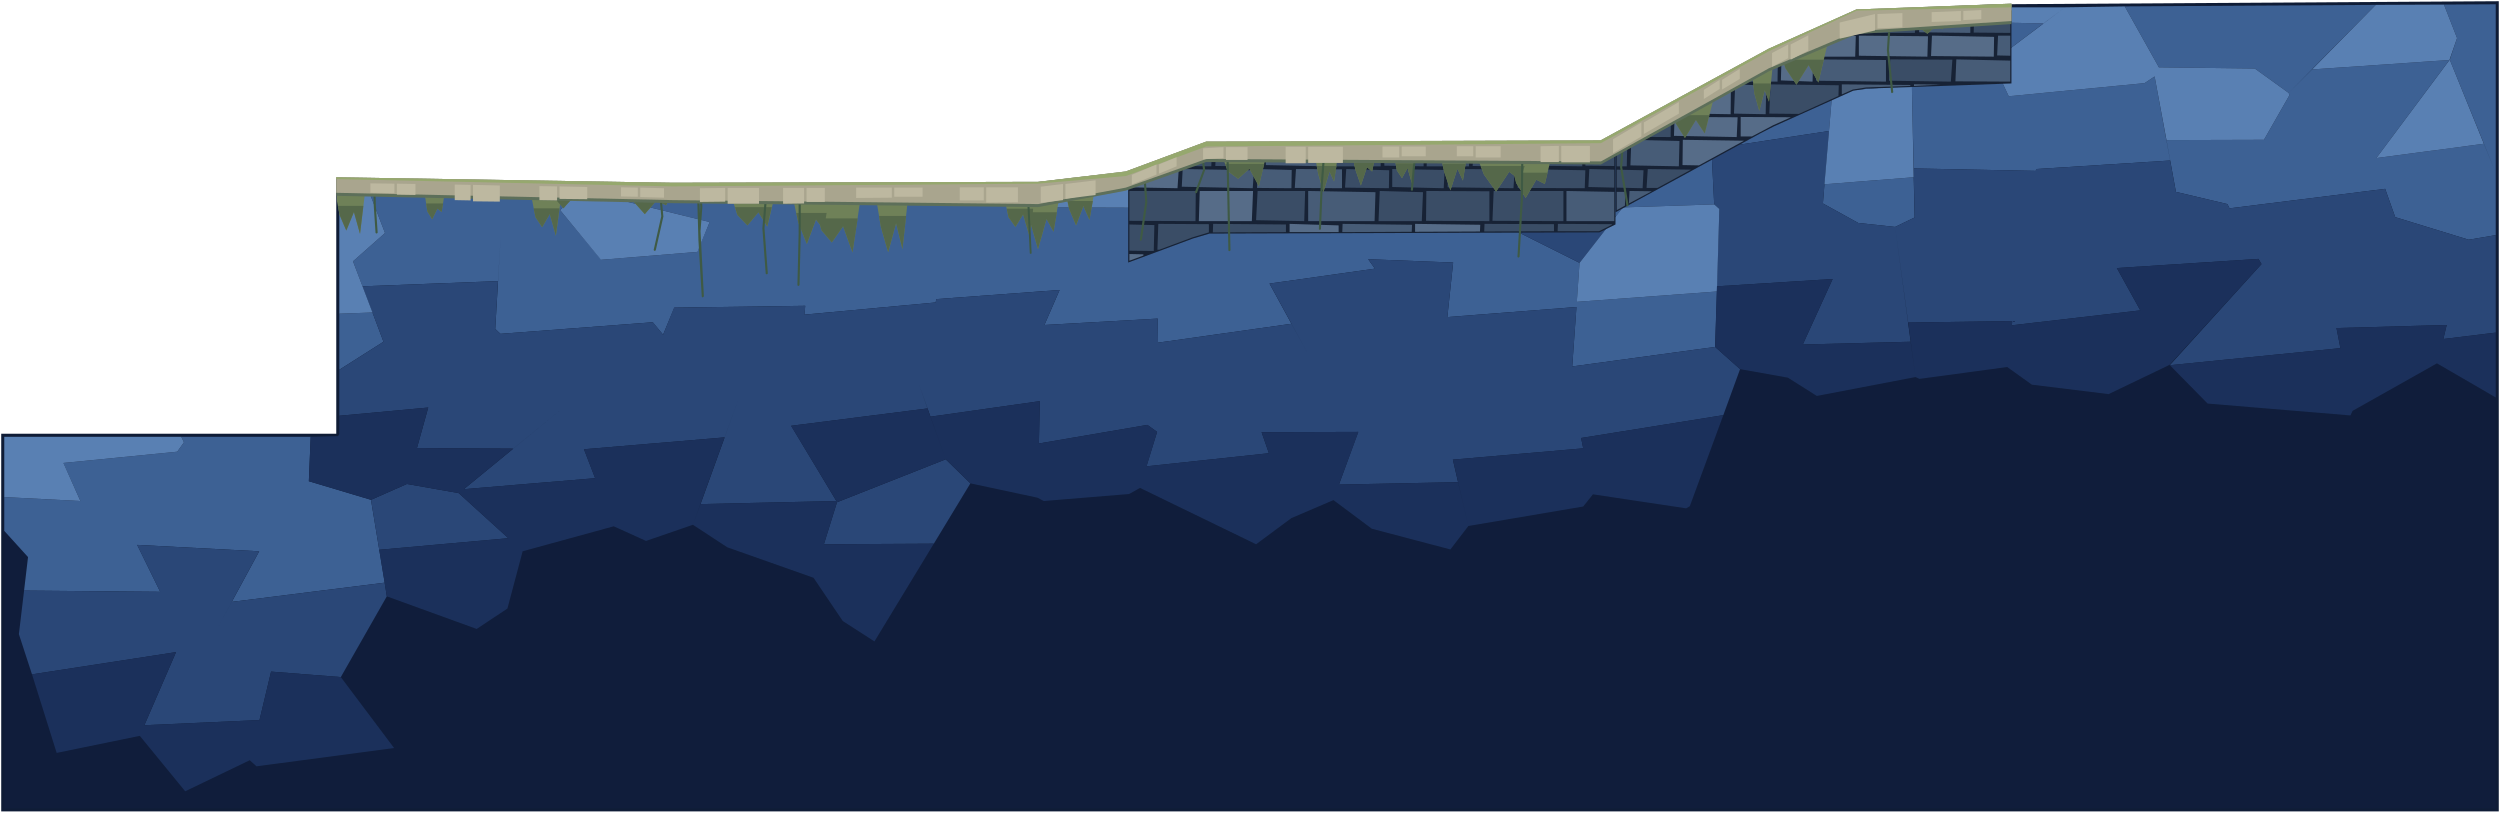
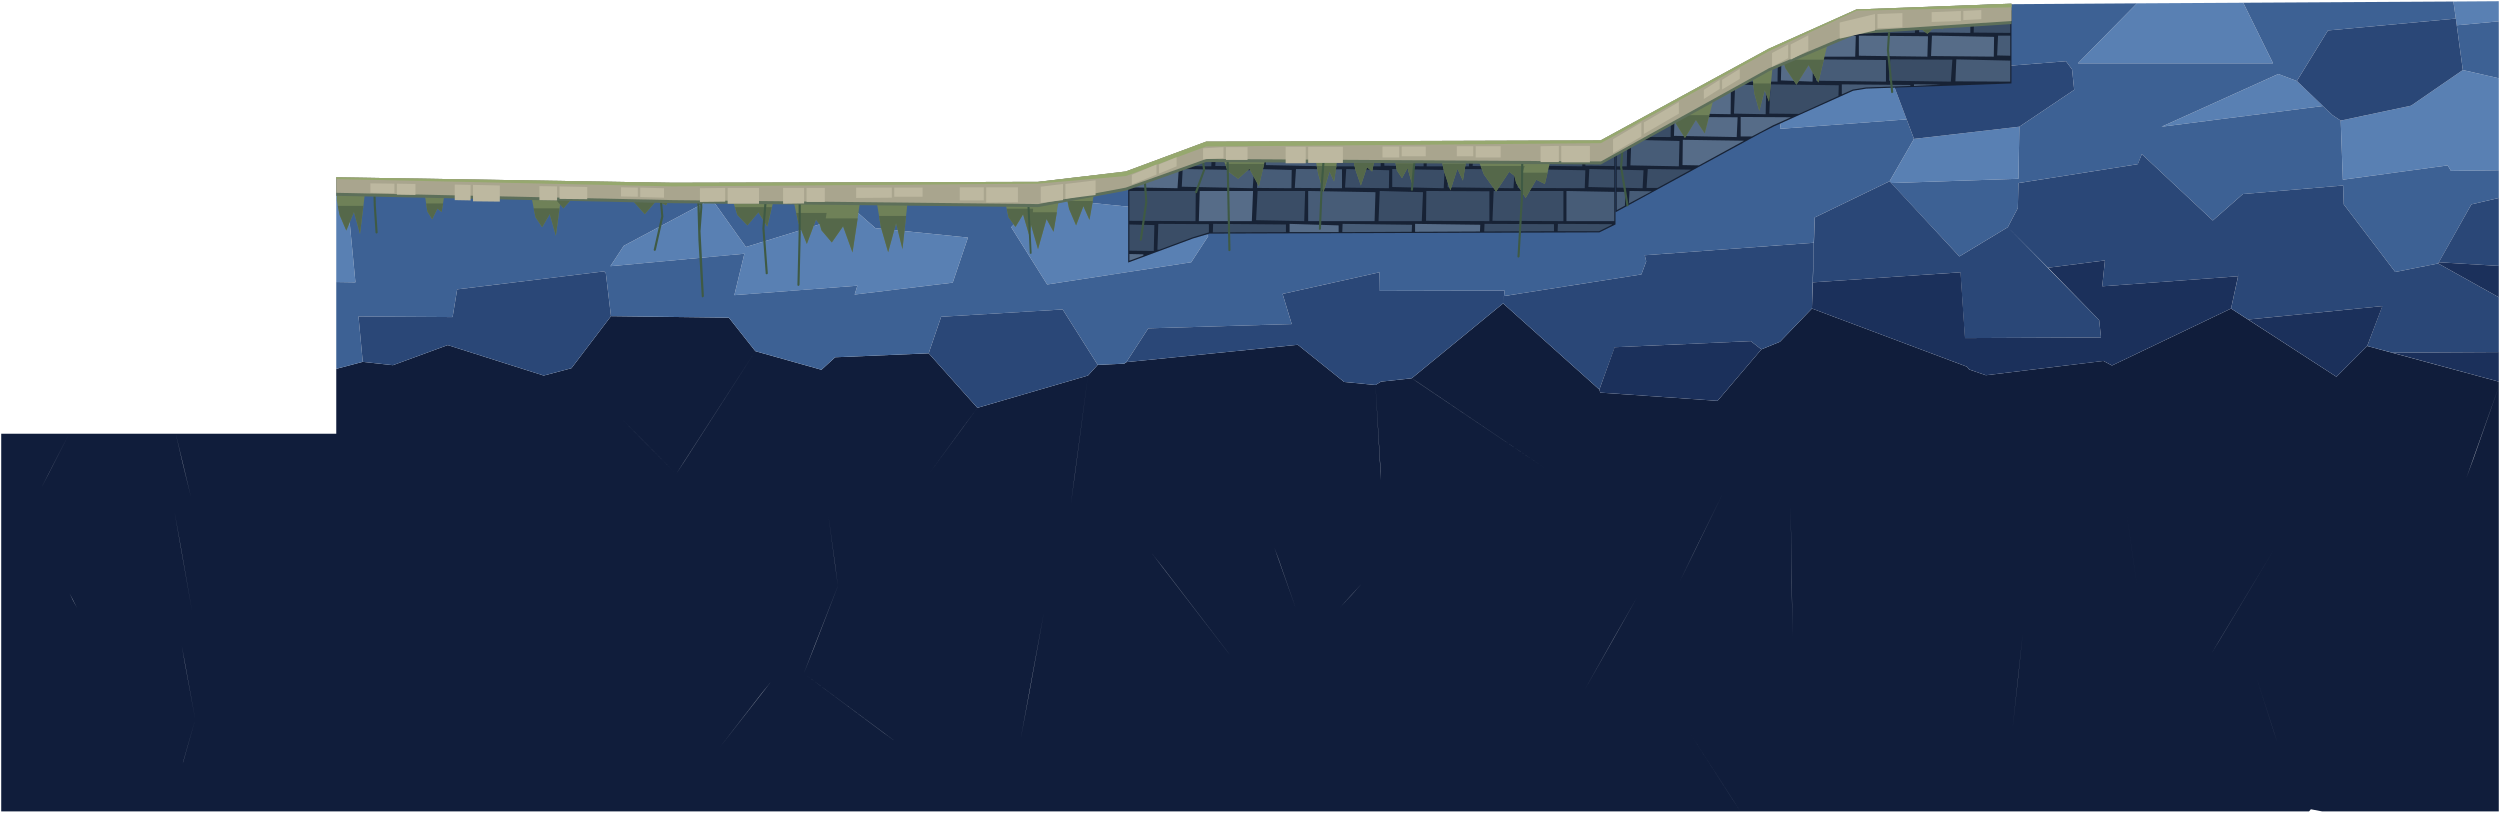
<svg xmlns="http://www.w3.org/2000/svg" width="8208" height="2668" viewBox="-4 1736 8208 2668">
-   <path d="M1100 2321 L1100 3160 L0 3160 L0 4400 L8200 4400 L8200 1740 L6560 1750 L6092 1769 L5804 1898 L5252 2199 L3956 2203 L3692 2301 L3404 2334 L2204 2338 Z" fill="#0f1c36" />
-   <path d="M816 4232 L604 4334 L455 4152 L182 4208 L61 3821 L58 3818 L88 3565 L10 3479 L10 4390 L8190 4390 L8190 3041 L7997 2929 L7720 3085 L7713 3100 L7244 3061 L7119 2934 L6919 3030 L6667 2999 L6586 2941 L6298 2980 L6285 2974 L5961 3036 L5866 2976 L5709 2948 L5544 3398 L5532 3405 L5226 3359 L5194 3399 L4817 3463 L4758 3540 L4500 3472 L4374 3378 L4236 3437 L4120 3523 L3739 3338 L3703 3358 L3423 3381 L3402 3370 L3182 3323 L2867 3842 L2763 3775 L2667 3633 L2384 3533 L2271 3459 L2117 3512 L2011 3464 L1712 3546 L1662 3734 L1561 3801 L1266 3694 L1115 3959 L1290 4192 L838 4252 Z" fill="#101d3b" />
-   <path d="M1260 2501 L1155 2594 L1186 2676 L1631 2659 L1640 2510 L1622 2816 L1639 2832 L2140 2794 L1835 2426 L1903 2361 L2326 2465 L2209 2746 L2640 2740 L2654 2586 L2637 2769 L3068 2729 L3070 2718 L3475 2688 L3425 2803 L3797 2782 L3798 2861 L4236 2799 L4164 2667 L4510 2618 L4488 2587 L4767 2598 L4748 2777 L5172 2744 L5182 2599 L4880 2448 L5301 2447 L5324 2417 L5624 2407 L5615 2225 L6001 2166 L6012 2037 L6273 2016 L6279 2289 L6680 2297 L6681 2291 L7121 2263 L7070 1987 L7037 2009 L6591 2052 L6538 1939 L6705 1813 L6365 1806 L6405 1893 L6351 1776 L6059 1794 L5808 1907 L5579 2032 L5606 2063 L5612 2178 L5260 2206 L5253 2209 L5161 2214 L5158 2209 L3958 2213 L3841 2256 L4055 2494 L3988 2419 L3429 2417 L3447 2340 L3404 2344 L3025 2346 L3037 2391 L2640 2396 L2649 2347 L2204 2348 L1195 2332 Z M2286 2563 L1969 2589 L2173 2835 Z M1255 2858 L1219 2762 L1110 2766 L1110 2950 Z M600 3188 L578 3219 L204 3256 L260 3381 L10 3368 L10 3479 L88 3565 L75 3675 L522 3679 L413 3457 L446 3525 L847 3546 L757 3712 L1259 3649 L1214 3377 L1010 3316 L1016 3170 L591 3170 Z M5173 2727 L5158 2939 L5627 2875 L5633 2693 Z M8063 1861 L8039 1932 L8190 2303 L8190 1750 L8020 1751 Z M7399 1961 L7510 2041 L7796 1752 L6972 1757 L7084 1957 Z M7513 2048 L7429 2195 L7109 2196 L7140 2366 L7309 2406 L7316 2420 L7827 2356 L7860 2449 L8101 2523 L8190 2508 L8190 2303 L8151 2208 L7798 2255 L8038 1933 L7587 1964 L7510 2041 Z M6282 2450 L6279 2318 L5986 2341 L5981 2404 L6097 2468 L6218 2481 Z" fill="#3d6194" />
-   <path d="M1402 3074 L1365 3207 L1681 3209 L1857 3065 L1913 3211 L2375 3172 L2429 3023 L2296 3391 L2742 3381 L2513 3000 L2593 3134 L3041 3077 L3013 2997 L3051 3104 L3410 3053 L3407 3192 L3763 3131 L3795 3154 L3760 3267 L4162 3224 L4138 3155 L4456 3154 L4511 3002 L4392 3327 L4783 3319 L4766 3245 L5194 3208 L5187 3174 L5654 3099 L5709 2948 L5627 2875 L5158 2939 L5172 2744 L4748 2777 L4767 2598 L4488 2587 L4510 2618 L4164 2667 L4291 2899 L4236 2799 L3798 2861 L3797 2782 L3425 2803 L3475 2688 L3070 2718 L3068 2729 L2637 2769 L2624 2916 L2640 2740 L2209 2746 L2173 2835 L2140 2794 L1639 2832 L1622 2816 L1631 2659 L1186 2676 L1255 2858 L1110 2950 L1110 3101 Z M1519 3342 L1950 3306 L1857 3065 Z M1214 3377 L1241 3541 L1665 3503 L1502 3355 L1332 3325 Z M58 3818 L101 3950 L574 3877 L470 4117 L848 4100 L886 3941 L1115 3959 L1266 3694 L1259 3649 L757 3712 L708 3802 L847 3546 L446 3525 L579 3795 L522 3679 L75 3675 Z M5182 2599 L5301 2447 L4880 2448 Z M3101 3244 L2744 3385 L2701 3523 L3062 3521 L3182 3323 Z M6013 2652 L5915 2867 L6269 2858 L6218 2481 L6097 2468 L5981 2404 L6001 2166 L5615 2225 L5624 2407 L5641 2422 L5633 2676 Z M6261 2795 L6603 2790 L6642 2438 L6601 2804 L7023 2755 L6946 2616 L7411 2586 L7421 2603 L7120 2935 L7680 2879 L7630 2623 L7667 2813 L8029 2803 L8018 2849 L8190 2828 L8190 2508 L8101 2523 L7860 2449 L7827 2356 L7316 2420 L7309 2406 L7140 2366 L7121 2263 L6681 2291 L6680 2297 L6279 2289 L6282 2450 L6218 2481 Z" fill="#2a4777" />
-   <path d="M5218 2209 L5158 2209 L5161 2214 Z M5612 2178 L5606 2063 L5579 2032 L5260 2206 Z M3841 2256 L3694 2311 L3447 2340 L3429 2417 L3988 2419 Z M2640 2396 L3037 2391 L3025 2346 L2649 2347 Z M1219 2762 L1155 2594 L1260 2501 L1195 2332 L1110 2330 L1110 2766 Z M1969 2589 L2286 2563 L2326 2465 L1903 2361 L1835 2426 Z M600 3188 L591 3170 L166 3170 L204 3256 L578 3219 Z M260 3381 L166 3170 L10 3170 L10 3368 Z M6351 1776 L6348 1769 L6094 1779 L6059 1794 Z M6365 1806 L6705 1813 L6776 1760 L6565 1760 L6348 1769 Z M8038 1933 L8063 1861 L8020 1751 L7796 1752 L7587 1964 Z M7513 2048 L7510 2041 L7399 1961 L7084 1957 L6972 1757 L6776 1760 L6538 1939 L6591 2052 L7037 2009 L7070 1987 L7109 2196 L7429 2195 Z M8151 2208 L8039 1932 L7798 2255 Z M5986 2341 L6279 2318 L6273 2016 L6012 2037 Z M5173 2727 L5633 2693 L5641 2422 L5624 2407 L5324 2417 L5182 2599 Z" fill="#5980b3" />
-   <path d="M3739 3338 L3795 3154 L3763 3131 L3407 3192 L3410 3053 L3051 3104 L3101 3244 L3182 3323 L3402 3370 L3423 3381 L3703 3358 Z M1214 3377 L1332 3325 L1502 3355 L1712 3546 L2011 3464 L1950 3306 L1519 3342 L1681 3209 L1365 3207 L1402 3074 L1110 3101 L1110 3161 L1106 3168 L1016 3170 L1010 3316 Z M2593 3134 L2742 3381 L2296 3391 L2271 3459 L2384 3533 L2667 3633 L2744 3385 L3101 3244 L3041 3077 Z M2375 3172 L1913 3211 L2011 3464 L2117 3512 L2271 3459 Z M1561 3801 L1662 3734 L1712 3546 L1665 3503 L1241 3541 L1266 3694 Z M2867 3842 L3062 3521 L2701 3523 L2667 3633 L2763 3775 Z M604 4334 L816 4232 L838 4252 L1290 4192 L1115 3959 L886 3941 L848 4100 L470 4117 L574 3877 L101 3950 L182 4208 L455 4152 Z M6601 2804 L6586 2941 L6667 2999 L6919 3030 L7119 2934 L7421 2603 L7411 2586 L6946 2616 L7023 2755 Z M5961 3036 L6285 2974 L6269 2858 L5915 2867 L6013 2652 L5633 2676 L5627 2875 L5709 2948 L5866 2976 Z M6586 2941 L6603 2790 L6261 2795 L6285 2974 L6298 2980 Z M7120 2935 L7244 3061 L7713 3100 L7720 3085 L7997 2929 L8190 3041 L8190 2828 L8018 2849 L8029 2803 L7667 2813 L7680 2879 Z M4766 3245 L4817 3463 L5194 3399 L5226 3359 L5532 3405 L5544 3398 L5654 3099 L5187 3174 L5194 3208 Z M4500 3472 L4758 3540 L4817 3463 L4783 3319 L4392 3327 L4456 3154 L4138 3155 L4236 3437 L4374 3378 Z M4120 3523 L4236 3437 L4162 3224 L3760 3267 L3739 3338 Z" fill="#1b305b" />
+   <path d="M573 3160 L0 3160 L0 4400 L7577 4400 L7583 4393 L7620 4400 L8200 4400 L8200 4303 L8200 4290 L8200 3949 L8200 3739 L8200 3435 L8200 3231 L8200 3006 L8200 2989 L7768 2872 L7667 2973 L7321 2749 L6930 2936 L6902 2921 L6516 2968 L6461 2949 L6454 2940 L5945 2749 L5840 2858 L5779 2883 L5635 3052 L5250 3025 L5247 3015 L4931 2732 L4631 2978 L4530 2989 L4512 3000 L4409 2990 L4257 2868 L3694 2925 L3687 2930 L3600 2934 L3568 2969 L3205 3075 L3045 2896 L2738 2909 L2693 2950 L2476 2889 L2389 2779 L2002 2774 L1872 2945 L1781 2969 L1466 2869 L1286 2935 L1187 2924 L1100 2947 L1100 3160 L963 3160 Z M157 3289 L132 3337 L223 3160 Z M5686 4363 L5543 4141 L5710 4400 Z M5578 4036 L5631 3877 L5543 4141 Z M8118 3239 L8094 3304 L8200 3006 Z M6953 2993 L7049 3226 L6930 2936 Z M4648 2989 L5077 3279 L4631 2978 Z M4529 3285 L4530 3313 L4512 3000 Z M3524 3302 L3512 3390 L3568 2969 Z M3582 3561 L3562 3512 L3512 3390 Z M3045 3293 L3157 3140 L3205 3075 Z M2753 3172 L2799 3339 L2693 2950 Z M2241 3254 L2216 3292 L2476 2889 Z M2107 3182 L2030 3104 L2216 3292 Z M623 3368 L596 3258 L573 3160 Z M3423 3749 L3377 4002 L3347 4162 L3395 3901 Z M3091 3395 L3161 3568 L3209 3689 L3170 3590 Z M1830 4364 L1824 4323 L1825 4331 Z M1947 4118 L1969 4081 L1824 4323 Z M1929 3897 L1949 3992 L1969 4081 Z M1829 3862 L1804 3852 L1514 3738 Z M1551 3596 L1591 3440 L1514 3738 Z M593 3857 L637 4098 L603 3914 Z M598 4236 L596 4242 L637 4098 Z M589 3528 L627 3745 L569 3417 Z M235 3706 L225 3685 L249 3732 Z M758 4368 L1226 4201 L1292 4177 Z M2380 4281 L2358 4191 L2397 4353 Z M2497 4012 L2526 3976 L2358 4191 Z M2247 3687 L2280 3722 L2526 3976 Z M2747 3660 L2670 3859 L2635 3947 L2745 3665 Z M2716 3430 L2738 3591 L2747 3660 Z M2934 4169 L2901 4145 L2635 3947 Z M1863 3477 L1877 3628 L1899 3874 L1880 3657 Z M4034 3886 L4027 3877 L3778 3553 L3814 3599 Z M4250 3732 L4180 3534 L4194 3572 Z M4433 3690 L4395 3731 L4467 3652 Z M4792 3547 L4831 3638 L4781 3521 Z M6604 4125 L6626 3920 L6637 3817 L6622 3960 Z M6626 3698 L6601 3775 L6710 3449 Z M4074 3882 L4152 4005 L4305 4244 L4274 4195 Z M5935 3018 L6104 3302 L5996 3120 Z M5511 3645 L5562 3540 L5652 3357 Z M5879 3649 L5881 3827 L5875 3399 Z M6536 3308 L6533 3254 L6539 3362 Z M5295 3830 L5371 3697 L5198 4002 Z M6999 3567 L7013 3666 L6975 3398 Z M5953 4310 L6259 4108 L5962 4304 Z M8162 3436 L8030 3695 L8132 3496 Z M7665 3024 L7668 3030 L7758 3184 Z M7257 3881 L7465 3535 L7282 3840 Z M6953 4334 L7204 3888 L7045 4170 Z M7473 4174 L7461 4137 L7403 3956 Z M7620 3947 L7924 4210 L7605 3933 Z" fill="#101d3b" />
+   <path d="M4254 2271 L4607 2216 L4475 2354 L4861 2299 L4823 2230 L4994 2200 L3956 2203 L3882 2230 L3891 2299 L4255 2233 Z M1276 2323 L1100 2320 L1100 2662 L1163 2663 L1137 2393 L1130 2384 L1153 2329 Z M2037 2335 L2037 2339 L2071 2336 Z M2044 2543 L2000 2610 L2440 2569 L2407 2705 L2811 2674 L2802 2703 L3124 2664 L3174 2516 L2870 2485 L2812 2434 L2445 2547 L2339 2398 L2802 2391 L2789 2336 L2328 2338 L2333 2389 Z M3316 2482 L3434 2670 L3907 2597 L3963 2511 L3909 2436 L3410 2385 Z M8051 1741 L8062 1819 L8200 1806 L8200 1740 Z M7012 1747 L6818 1944 L7459 1944 L7361 1745 Z M6181 1930 L5938 1838 L5804 1898 L5317 2163 L5316 2203 L5646 2182 L5641 2153 L5844 2132 L5840 2159 L6256 2128 Z M7093 2152 L7623 2084 L7537 2002 L7476 1979 Z M8200 2295 L8200 1993 L8082 1966 L7912 2083 L7681 2132 L7688 2326 L8032 2279 L8043 2297 Z M6623 2323 L6626 2152 L6280 2192 L6200 2331 L6205 2337 Z" fill="#5980b3" />
+   <path d="M2789 2336 L2802 2391 L2339 2398 L2445 2547 L2812 2434 L2870 2485 L3174 2516 L3124 2664 L2802 2703 L2811 2674 L2407 2705 L2440 2569 L2000 2610 L2044 2543 L2333 2389 L2328 2338 L2071 2336 L2037 2339 L2037 2335 L1276 2323 L1153 2329 L1130 2384 L1137 2393 L1163 2663 L1100 2662 L1100 2947 L1187 2924 L1173 2775 L1482 2777 L1497 2686 L1979 2627 L1985 2633 L2002 2774 L2389 2779 L2476 2889 L2693 2950 L2738 2909 L3045 2896 L3086 2776 L3485 2752 L3600 2934 L3687 2930 L3694 2925 L3766 2814 L4237 2800 L4207 2701 L4525 2630 L4525 2691 L4936 2690 L4934 2708 L5385 2637 L5401 2594 L5396 2574 L5951 2533 L5954 2450 L6200 2331 L6280 2192 L6256 2128 L5840 2159 L5844 2132 L5641 2153 L5646 2182 L5316 2203 L5317 2163 L5252 2199 L4994 2200 L4823 2230 L4861 2299 L4475 2354 L4607 2216 L4254 2271 L4255 2233 L3891 2299 L3882 2230 L3692 2301 L3404 2334 Z M3963 2511 L3907 2597 L3434 2670 L3316 2482 L3410 2385 L3909 2436 Z M7459 1944 L6818 1944 L7012 1747 L6560 1750 L6092 1769 L5938 1838 L6181 1930 L6201 1983 L6779 1937 L6799 1964 L6806 2031 L6626 2152 L6623 2323 L6205 2337 L6429 2578 L6588 2482 L6621 2419 L6623 2337 L7015 2275 L7028 2242 L7261 2460 L7360 2373 L7689 2345 L7691 2407 L7860 2629 L8001 2601 L8110 2407 L8200 2386 L8200 2295 L8043 2297 L8032 2279 L7688 2326 L7681 2132 L7654 2114 L7623 2084 L7093 2152 L7476 1979 L7537 2002 L7639 1836 L8059 1797 L8051 1741 L7361 1745 Z M8082 1966 L8200 1993 L8200 1806 L8062 1819 Z" fill="#3d6194" />
+   <path d="M6429 2578 L6200 2331 L5954 2450 L5948 2663 L6433 2630 Z M5385 2637 L4934 2708 L4931 2732 L5247 3015 L5340 2760 L5297 2876 L5744 2856 L5779 2883 L5840 2858 L5945 2749 L5951 2533 L5396 2574 L5401 2594 Z M1482 2777 L1173 2775 L1187 2924 L1286 2935 L1466 2869 L1781 2969 L1872 2945 L2002 2774 L1985 2633 L1979 2627 L1497 2686 Z M3694 2925 L4257 2868 L4409 2990 L4512 3000 L4530 2989 L4525 2630 L4207 2701 L4237 2800 L3766 2814 Z M4631 2978 L4931 2732 L4936 2690 L4525 2691 L4530 2989 Z M3205 3075 L3568 2969 L3600 2934 L3485 2752 L3086 2776 L3045 2896 Z M7537 2002 L7654 2114 L7681 2132 L7912 2083 L8082 1966 L8059 1797 L7639 1836 Z M6280 2192 L6626 2152 L6806 2031 L6799 1964 L6779 1937 L6201 1983 Z M6720 2615 L6907 2591 L6898 2676 L7344 2643 L7347 2630 L7321 2749 L7377 2785 L7818 2741 L7860 2629 L7691 2407 L7689 2345 L7360 2373 L7261 2460 L7028 2242 L6913 2524 L7015 2275 L6623 2337 L6621 2419 L6588 2482 Z M8110 2407 L8003 2597 L8200 2609 L8200 2386 Z M6588 2482 L6429 2578 L6447 2846 L6894 2844 L6888 2787 Z M7860 2629 L7768 2872 L7850 2894 L8200 2892 L8200 2712 L8001 2601 Z" fill="#2a4777" />
+   <path d="M8200 2712 L8200 2609 L8003 2597 L8001 2601 Z M6894 2844 L6447 2846 L6454 2940 L6461 2949 L6516 2968 L6902 2921 L6930 2936 L7321 2749 L7344 2643 L6898 2676 L6907 2591 L6720 2615 L6888 2787 Z M6454 2940 L6433 2630 L5948 2663 L5945 2749 Z M7667 2973 L7768 2872 L7818 2741 L7377 2785 Z M8200 2892 L7850 2894 L8200 2989 Z M5247 3015 L5250 3025 L5635 3052 L5779 2883 L5744 2856 L5297 2876 Z" fill="#1b305b" />
  <path d="M3700 2598 L3913 2519 L3967 2503 L5247 2499 L5300 2473 L5300 2193 L5247 2219 L3967 2223 L3913 2239 L3700 2318 Z" fill="#172235" />
  <path d="M3858 2282 L3859 2263 L3811 2281 Z M3973 2282 L3975 2227 L3967 2227 L3915 2243 L3872 2258 L3872 2281 Z M4138 2282 L4140 2226 L3989 2227 L3986 2281 Z M4355 2282 L4529 2282 L4530 2225 L4358 2226 Z M4556 2354 L4557 2295 L4416 2291 L4412 2352 Z M3921 2462 L3922 2363 L3704 2363 L3704 2461 Z M4120 2459 L4278 2462 L4281 2363 L4125 2363 Z M4664 2462 L4668 2367 L4526 2363 L4522 2462 Z M3784 2560 L3786 2475 L3704 2473 L3704 2559 Z M3802 2556 L3912 2515 L3965 2499 L3965 2472 L3799 2471 L3796 2556 Z M4218 2473 L3979 2471 L3978 2499 L4218 2498 Z M4670 2282 L4670 2225 L4542 2225 L4541 2280 Z M4819 2282 L4821 2224 L4681 2225 L4680 2282 Z M4939 2282 L4941 2224 L4834 2224 L4831 2281 Z M5191 2282 L5191 2223 L4953 2224 L4952 2279 Z M5296 2281 L5296 2199 L5248 2223 L5203 2223 L5201 2280 Z M4736 2354 L4739 2294 L4567 2291 L4567 2350 Z M4749 2351 L4965 2354 L4969 2292 L4749 2291 Z M5199 2354 L5201 2295 L4979 2291 L4979 2353 Z M5296 2352 L5296 2293 L5214 2291 L5211 2350 Z M4886 2462 L4886 2364 L4679 2363 L4678 2461 Z M5129 2462 L5129 2363 L4900 2363 L4896 2461 Z M5098 2472 L4870 2471 L4869 2496 L5098 2495 Z M5288 2472 L5111 2471 L5110 2495 L5246 2495 L5288 2474 Z" fill="#3a4d66" />
  <path d="M4152 2278 L4345 2282 L4345 2226 L4152 2226 Z M3879 2291 L3876 2349 L4109 2354 L4113 2295 Z M4127 2291 L4123 2353 L4236 2354 L4237 2294 Z M4251 2291 L4247 2353 L4402 2354 L4402 2292 Z M4291 2363 L4291 2462 L4509 2462 L4512 2367 Z M5139 2363 L5139 2462 L5296 2462 L5296 2366 Z M4404 2471 L4403 2498 L4631 2497 L4632 2474 Z" fill="#475c77" />
  <path d="M3780 2292 L3704 2321 L3704 2351 L3862 2354 L3866 2293 Z M3935 2363 L3932 2462 L4106 2462 L4110 2363 Z M4230 2471 L4230 2498 L4391 2498 L4391 2476 Z M4642 2471 L4642 2497 L4855 2496 L4856 2474 Z M3704 2570 L3704 2592 L3750 2575 L3750 2571 Z" fill="#566c88" />
  <path d="M5300 2433 L5777 2173 L5820 2151 L6080 2034 L6123 2027 L6600 2010 L6600 1770 L6123 1787 L6080 1794 L5820 1911 L5777 1933 L5300 2193 Z" fill="#172235" />
  <path d="M5547 2111 L5548 2062 L5459 2111 Z M5902 2110 L6032 2051 L6033 2016 L5809 2013 L5805 2109 Z M5481 2186 L5482 2121 L5440 2121 L5322 2185 Z M5337 2282 L5339 2197 L5304 2196 L5304 2282 Z M5389 2354 L5392 2295 L5304 2293 L5304 2352 Z M5438 2353 L5515 2311 L5548 2293 L5406 2291 L5402 2353 Z M6056 1844 L6283 1844 L6285 1786 L6124 1791 L6081 1798 L6057 1809 Z M6476 1843 L6596 1844 L6596 1774 L6478 1778 Z M6198 2001 L6401 2004 L6406 1932 L6202 1931 Z" fill="#3a4d66" />
  <path d="M6042 1844 L6043 1815 L5979 1844 Z M5872 1922 L5874 1891 L5810 1921 Z M5832 2004 L5833 1932 L5789 1931 L5727 1965 L5725 2004 Z M5793 2111 L5795 2017 L5693 2013 L5689 2109 Z M5349 2279 L5508 2282 L5510 2199 L5352 2195 Z M5332 2366 L5304 2366 L5304 2426 L5331 2411 Z M5346 2363 L5344 2404 L5419 2364 Z M6297 1842 L6465 1844 L6465 1779 L6297 1785 Z M6596 1919 L6596 1853 L6556 1853 L6553 1918 Z M6188 2004 L6188 1933 L5963 1931 L5959 2001 Z M6596 2004 L6596 1935 L6419 1931 L6416 2003 Z M6268 2015 L6043 2013 L6043 2046 L6079 2030 L6123 2023 L6268 2018 Z" fill="#475c77" />
  <path d="M5711 2004 L5713 1972 L5657 2003 Z M5843 2000 L5947 2004 L5949 1932 L5845 1931 Z M5559 2109 L5678 2111 L5679 2013 L5638 2013 L5561 2055 Z M5492 2182 L5698 2186 L5701 2121 L5494 2120 Z M5711 2184 L5748 2184 L5818 2147 L5876 2121 L5711 2120 Z M5520 2278 L5574 2279 L5722 2198 L5521 2195 Z M5886 1922 L6087 1922 L6089 1854 L5957 1854 L5887 1885 Z M6099 1919 L6324 1922 L6326 1855 L6099 1853 Z M6336 1920 L6542 1922 L6543 1857 L6339 1853 Z M6280 2018 L6297 2017 L6368 2014 L6280 2013 Z" fill="#566c88" />
  <path d="M1200 2328 L1200 2327 L1102 2327 L1102 2395 L1111 2442 L1133 2493 L1158 2432 L1178 2504 L1198 2339 L1236 2353 L1273 2339 L1303 2351 L1336 2328 Z M1609 2335 L1610 2333 L1465 2333 L1494 2360 L1523 2376 L1555 2357 L1581 2369 L1596 2350 L1624 2364 L1652 2349 L1675 2361 L1701 2335 Z M2385 2343 L2417 2442 L2450 2476 L2486 2433 L2515 2480 L2541 2373 L2556 2377 L2595 2366 L2617 2467 L2645 2537 L2675 2457 L2688 2474 L2693 2492 L2727 2532 L2764 2479 L2795 2565 L2828 2342 Z M1936 2338 L1732 2337 L1754 2449 L1776 2482 L1801 2439 L1821 2510 L1835 2407 L1846 2420 L1879 2382 L1906 2396 L1918 2373 L1940 2385 L1964 2370 L1984 2375 L2006 2340 L1935 2340 Z M2285 2375 L2310 2397 L2335 2375 L2356 2384 L2379 2344 L2043 2343 L2078 2400 L2113 2439 L2151 2395 L2183 2410 L2199 2378 L2215 2383 L2253 2370 Z M1399 2430 L1415 2456 L1432 2421 L1446 2432 L1462 2331 L1384 2331 Z M3003 2391 L3039 2408 L3079 2386 L3112 2394 L3120 2382 L3139 2395 L3173 2370 L3201 2377 L3233 2341 L2865 2342 L2888 2481 L2912 2564 L2938 2469 L2959 2554 L2980 2360 Z M4027 2298 L4061 2323 L4098 2290 L4129 2347 L4155 2238 L4171 2248 L4187 2237 L4226 2257 L4268 2235 L4302 2239 L4310 2232 L4324 2307 L4341 2367 L4361 2299 L4376 2332 L4394 2208 L3994 2209 Z M4819 2206 L4566 2207 L4582 2295 L4599 2321 L4617 2288 L4632 2339 L4645 2235 L4685 2265 L4723 2237 L4737 2298 L4758 2361 L4781 2290 L4799 2329 Z M3863 2259 L3893 2282 L3927 2255 L3954 2267 L3985 2227 L3898 2227 L3849 2245 Z M4446 2293 L4464 2345 L4484 2285 L4501 2299 L4519 2207 L4427 2207 Z M3725 2302 L3748 2313 L3774 2300 L3795 2309 L3818 2282 L3750 2282 L3716 2294 Z M3592 2315 L3568 2317 L3585 2325 L3506 2325 L3485 2327 L3506 2422 L3529 2476 L3553 2413 L3573 2458 L3595 2329 L3614 2337 L3642 2324 L3666 2329 L3692 2315 Z M3432 2455 L3455 2497 L3481 2339 L3284 2341 L3307 2449 L3330 2481 L3355 2440 L3376 2512 L3381 2474 L3404 2554 Z M6447 1760 L6461 1777 L6475 1786 L6490 1775 L6503 1786 L6517 1760 Z M6178 1785 L6207 1816 L6230 1793 L6249 1807 L6270 1770 L6166 1770 L6169 1775 L6084 1775 L6033 1797 L6073 1810 L6115 1796 L6150 1814 Z M6274 1766 L6299 1827 L6324 1847 L6351 1821 L6373 1832 L6398 1766 Z M5966 2007 L6002 1856 L5994 1856 L6011 1846 L6041 1862 L6073 1820 L5983 1820 L5935 1842 L5943 1849 L5956 1856 L5904 1856 L5833 1887 L5858 1960 L5894 2014 L5934 1950 Z M5756 2043 L5772 2100 L5790 2032 L5804 2070 L5820 1917 L5773 1917 L5743 1934 L5748 1972 L5672 1972 L5632 1994 L5663 2009 L5698 1992 L5726 2010 L5749 1983 Z M5496 2138 L5528 2189 L5564 2130 L5593 2174 L5626 2045 L5538 2045 L5476 2079 Z M5341 2188 L5367 2204 L5396 2166 L5391 2166 L5402 2157 L5422 2176 L5446 2131 L5381 2131 L5345 2150 L5360 2166 L5317 2166 L5276 2188 L5309 2206 Z M5192 2225 L5211 2217 L5227 2226 L5244 2205 L5101 2205 L5116 2217 L5130 2222 L5146 2215 L5159 2223 L5167 2213 L5174 2219 Z M5040 2326 L5068 2340 L5100 2206 L4828 2206 L4868 2309 L4908 2365 L4951 2300 L4968 2313 L4974 2337 L5005 2386 Z" fill="#6f8158" />
  <path d="M1191 2336 L1236 2353 L1273 2339 L1303 2351 L1325 2336 Z M1589 2346 L1624 2364 L1652 2349 L1675 2361 L1691 2346 Z M1494 2360 L1523 2376 L1555 2357 L1581 2369 L1595 2352 L1485 2352 Z M2556 2377 L2599 2364 L2635 2371 L2651 2359 L2504 2359 L2517 2367 Z M2335 2375 L2356 2384 L2365 2368 L2293 2368 L2297 2364 L2170 2364 L2181 2373 L2215 2383 L2253 2370 L2285 2375 L2310 2397 Z M1919 2373 L1940 2385 L1964 2370 L1984 2375 L1991 2363 L1912 2363 Z M1846 2420 L1879 2382 L1906 2396 L1918 2373 L1807 2373 L1816 2386 Z M2078 2400 L2113 2439 L2151 2395 L2183 2410 L2196 2384 L2069 2384 Z M1415 2456 L1432 2421 L1446 2432 L1451 2404 L1395 2404 L1399 2430 Z M2450 2476 L2486 2433 L2515 2480 L2530 2416 L2409 2416 L2417 2442 Z M1111 2442 L1133 2493 L1158 2432 L1178 2504 L1189 2412 L1105 2412 Z M1776 2482 L1801 2439 L1821 2510 L1833 2420 L1748 2420 L1754 2449 Z M2795 2565 L2812 2453 L2707 2453 L2710 2435 L2610 2435 L2617 2467 L2645 2537 L2675 2457 L2688 2474 L2693 2492 L2727 2532 L2764 2479 Z M2888 2481 L2912 2564 L2938 2469 L2959 2554 L2971 2445 L2882 2445 Z M4171 2248 L4187 2237 L4226 2257 L4268 2235 L4302 2239 L4314 2229 L4226 2229 L4232 2224 L4137 2224 Z M4199 2228 L4202 2229 L4198 2229 Z M4685 2265 L4723 2237 L4755 2248 L4770 2230 L4640 2230 Z M3893 2282 L3927 2255 L3954 2267 L3968 2249 L3854 2249 L3863 2259 Z M3725 2302 L3748 2313 L3774 2300 L3795 2309 L3806 2296 L3718 2296 Z M4599 2321 L4617 2288 L4632 2339 L4641 2272 L4578 2272 L4582 2295 Z M4464 2345 L4484 2285 L4501 2299 L4507 2270 L4441 2270 L4446 2293 Z M4027 2298 L4061 2323 L4098 2290 L4129 2347 L4147 2274 L4018 2274 Z M4758 2361 L4781 2290 L4799 2329 L4808 2274 L4732 2274 L4737 2298 Z M4341 2367 L4361 2299 L4376 2332 L4384 2281 L4319 2281 L4324 2307 Z M3578 2321 L3614 2337 L3642 2324 L3666 2329 L3679 2321 Z M3120 2382 L3139 2395 L3173 2370 L3201 2377 L3213 2363 L3099 2363 L3114 2377 L2993 2377 L3003 2391 L3039 2408 L3079 2386 L3112 2394 Z M3506 2422 L3529 2476 L3553 2413 L3573 2458 L3584 2396 L3501 2396 Z M3455 2497 L3466 2433 L3387 2433 L3388 2421 L3301 2421 L3307 2449 L3330 2481 L3355 2440 L3376 2512 L3381 2474 L3404 2554 L3432 2455 Z M6456 1771 L6475 1786 L6490 1775 L6503 1786 L6511 1771 Z M6207 1816 L6230 1793 L6249 1807 L6260 1788 L6180 1788 Z M6073 1810 L6115 1796 L6150 1814 L6172 1791 L6047 1791 L6033 1797 Z M6299 1827 L6324 1847 L6351 1821 L6373 1832 L6381 1810 L6292 1810 Z M5975 1865 L6011 1846 L6041 1862 L6057 1840 L5935 1842 L5943 1849 Z M5894 2014 L5934 1950 L5966 2007 L5984 1932 L5849 1932 L5858 1960 Z M5632 1994 L5663 2009 L5698 1992 L5726 2010 L5745 1987 L5644 1987 Z M5772 2100 L5790 2032 L5804 2070 L5810 2010 L5752 2010 L5756 2043 Z M5528 2189 L5564 2130 L5593 2174 L5608 2114 L5487 2114 L5496 2138 Z M5353 2160 L5376 2179 L5402 2157 L5422 2176 L5435 2151 L5346 2151 Z M5309 2206 L5341 2188 L5367 2204 L5383 2183 L5285 2183 L5276 2188 Z M5130 2222 L5146 2215 L5159 2223 L5168 2212 L5110 2212 Z M5174 2219 L5192 2225 L5211 2217 L5227 2226 L5237 2214 L5168 2214 Z M5068 2340 L5077 2303 L4995 2303 L5002 2281 L4858 2281 L4868 2309 L4908 2365 L4951 2300 L4968 2313 L4974 2337 L5005 2386 L5040 2326 Z" fill="#55684a" />
  <path d="M3738 2524 L3741 2527 L3745 2524 L3763 2400 L3755 2285 L3752 2282 L3748 2286 L3756 2399 Z M1229 2501 L1233 2503 L1236 2500 L1230 2411 L1228 2332 L1225 2329 L1221 2333 L1223 2411 Z M2296 2495 L2302 2416 L2299 2347 L2295 2344 L2292 2347 L2295 2416 L2294 2436 L2291 2347 L2287 2344 L2284 2348 L2289 2524 L2300 2710 L2303 2713 L2307 2709 Z M2142 2557 L2145 2560 L2149 2558 L2174 2447 L2165 2346 L2162 2343 L2158 2347 L2167 2446 Z M3377 2568 L3381 2570 L3383 2567 L3373 2344 L3370 2341 L3366 2345 Z M2510 2635 L2514 2637 L2517 2634 L2506 2486 L2517 2348 L2513 2344 L2510 2347 L2499 2486 Z M2614 2673 L2618 2675 L2621 2672 L2625 2504 L2625 2347 L2621 2343 L2618 2347 L2618 2504 Z M6205 2040 L6208 2042 L6212 2039 L6198 1901 L6206 1774 L6203 1770 L6199 1774 L6191 1901 Z M4628 2360 L4632 2363 L4635 2360 L4642 2280 L4653 2211 L4651 2207 L4647 2210 L4635 2279 Z M5336 2412 L5340 2414 L5343 2410 L5322 2285 L5330 2170 L5326 2167 L5323 2170 L5315 2285 Z M3919 2367 L3922 2371 L3926 2369 L3953 2294 L3944 2230 L3941 2227 L3937 2231 L3946 2294 Z M4326 2489 L4330 2491 L4333 2488 L4339 2345 L4349 2212 L4346 2208 L4342 2211 L4332 2344 Z M4029 2559 L4033 2561 L4036 2558 L4029 2213 L4025 2209 L4022 2213 Z M4978 2580 L4982 2582 L4985 2579 L4996 2389 L4998 2210 L4994 2206 L4991 2210 L4989 2389 Z" fill="#3f5a44" />
  <path d="M6600 1748 L6091 1767 L5803 1896 L5251 2197 L3956 2201 L3692 2299 L3404 2333 L2204 2336 L1100 2318 L1100 2379 L2204 2403 L3404 2416 L3692 2362 L3956 2268 L5252 2276 L5804 1970 L6092 1848 L6600 1815 Z" fill="#5d6f5a" />
  <path d="M6600 1748 L6091 1767 L5803 1896 L5251 2197 L3956 2201 L3692 2299 L3404 2333 L2204 2336 L1100 2318 L1100 2369 L2204 2393 L3404 2406 L3692 2352 L3956 2258 L5252 2266 L5804 1960 L6092 1838 L6600 1805 Z" fill="#a9a58e" />
  <path d="M6600 1748 L6091 1767 L5803 1896 L5251 2197 L3956 2201 L3692 2299 L3404 2333 L2204 2336 L1100 2318 L1100 2324 L2204 2348 L3404 2339 L3692 2314 L3956 2217 L5252 2206 L5804 1904 L6092 1771 L6600 1760 Z" fill="#96a86e" />
  <path d="M3859 2282 L3859 2252 L3801 2276 L3801 2306 Z M3793 2309 L3793 2276 L3712 2310 L3712 2342 Z M1291 2370 L1291 2339 L1212 2338 L1212 2369 Z M1360 2340 L1299 2339 L1299 2375 L1360 2376 Z M3593 2328 L3494 2340 L3494 2389 L3593 2376 Z M3025 2382 L3025 2352 L2932 2352 L2932 2382 Z M2090 2382 L2090 2352 L2035 2351 L2035 2381 Z M1541 2394 L1541 2343 L1489 2342 L1489 2393 Z M2176 2354 L2098 2352 L2098 2383 L2176 2385 Z M2924 2352 L2807 2352 L2807 2386 L2924 2385 Z M1924 2390 L1924 2350 L1833 2348 L1833 2389 Z M1825 2394 L1825 2348 L1767 2347 L1767 2393 Z M1637 2398 L1637 2345 L1549 2343 L1549 2397 Z M3486 2340 L3413 2349 L3413 2402 L3486 2393 Z M3226 2351 L3147 2351 L3147 2394 L3226 2394 Z M3338 2400 L3338 2351 L3234 2351 L3234 2401 Z M2704 2399 L2704 2353 L2644 2353 L2644 2399 Z M2377 2398 L2377 2353 L2294 2354 L2294 2399 Z M2636 2353 L2567 2353 L2567 2405 L2636 2404 Z M2488 2353 L2385 2353 L2385 2405 L2488 2405 Z M6501 1799 L6501 1769 L6442 1772 L6442 1802 Z M6434 1805 L6434 1772 L6338 1776 L6338 1808 Z M6242 1826 L6242 1779 L6160 1782 L6160 1829 Z M6152 1782 L6036 1810 L6036 1863 L6152 1836 Z M5933 1852 L5875 1882 L5875 1932 L5933 1902 Z M5867 1927 L5867 1882 L5814 1910 L5814 1955 Z M5708 1995 L5708 1962 L5650 1998 L5650 2030 Z M5642 2028 L5642 1998 L5590 2031 L5590 2061 Z M5508 2071 L5393 2138 L5393 2176 L5508 2109 Z M5385 2138 L5292 2193 L5292 2239 L5385 2184 Z M4677 2249 L4677 2217 L4598 2217 L4598 2249 Z M4833 2249 L4833 2216 L4779 2216 L4779 2249 Z M4923 2253 L4923 2216 L4841 2216 L4841 2253 Z M4590 2217 L4535 2217 L4535 2253 L4590 2253 Z M4013 2219 L3946 2223 L3946 2259 L4013 2255 Z M4092 2261 L4092 2219 L4021 2219 L4021 2261 Z M5114 2268 L5114 2215 L5054 2216 L5054 2268 Z M5216 2269 L5216 2215 L5122 2215 L5122 2269 Z M4405 2218 L4291 2218 L4291 2271 L4405 2271 Z M4283 2218 L4217 2218 L4217 2272 L4283 2272 Z" fill="#bdb8a0" />
</svg>
